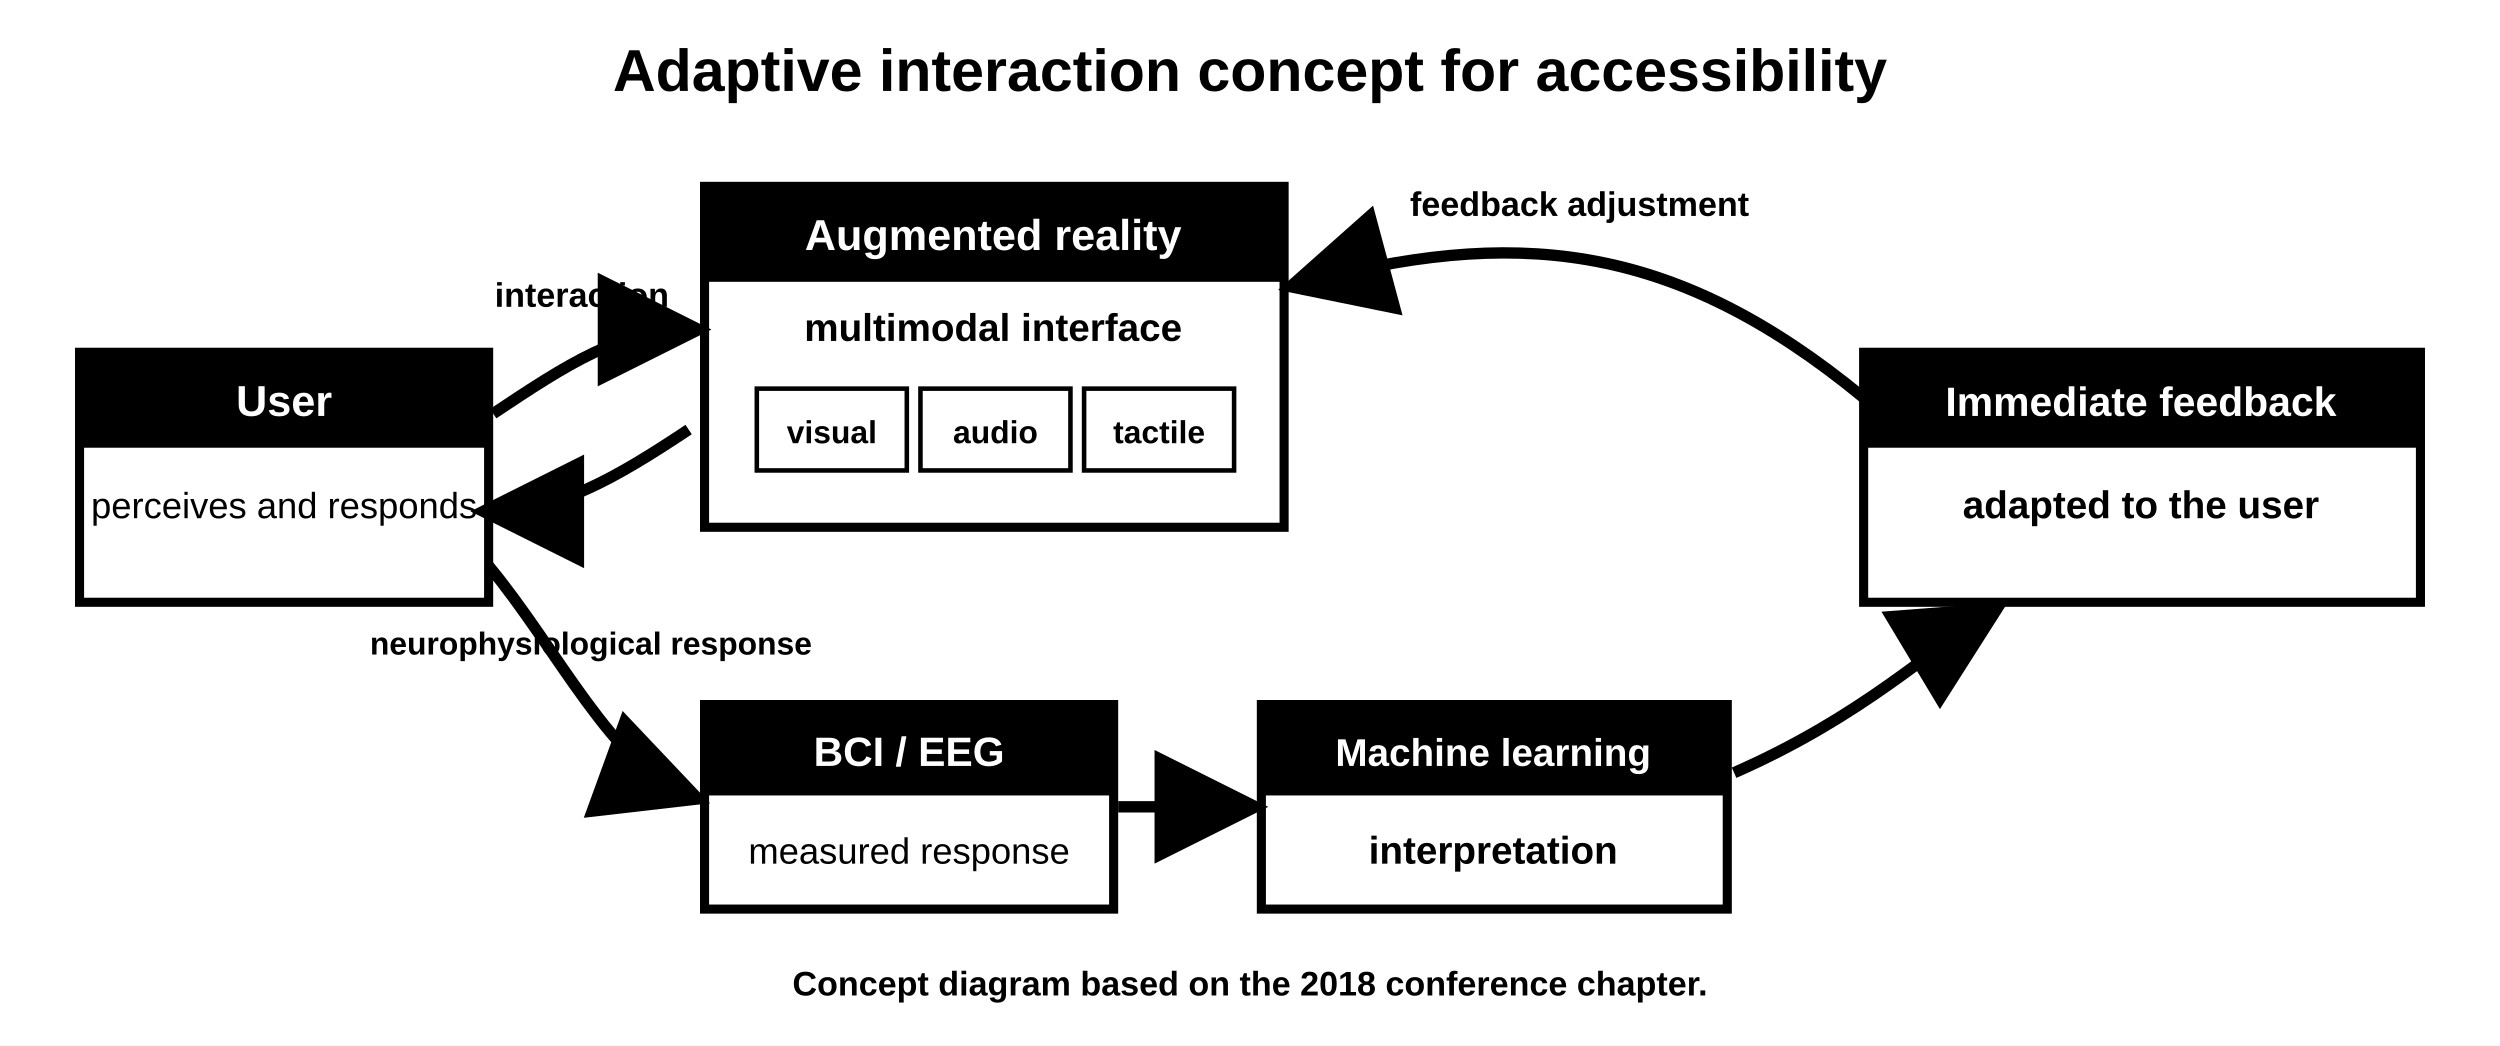
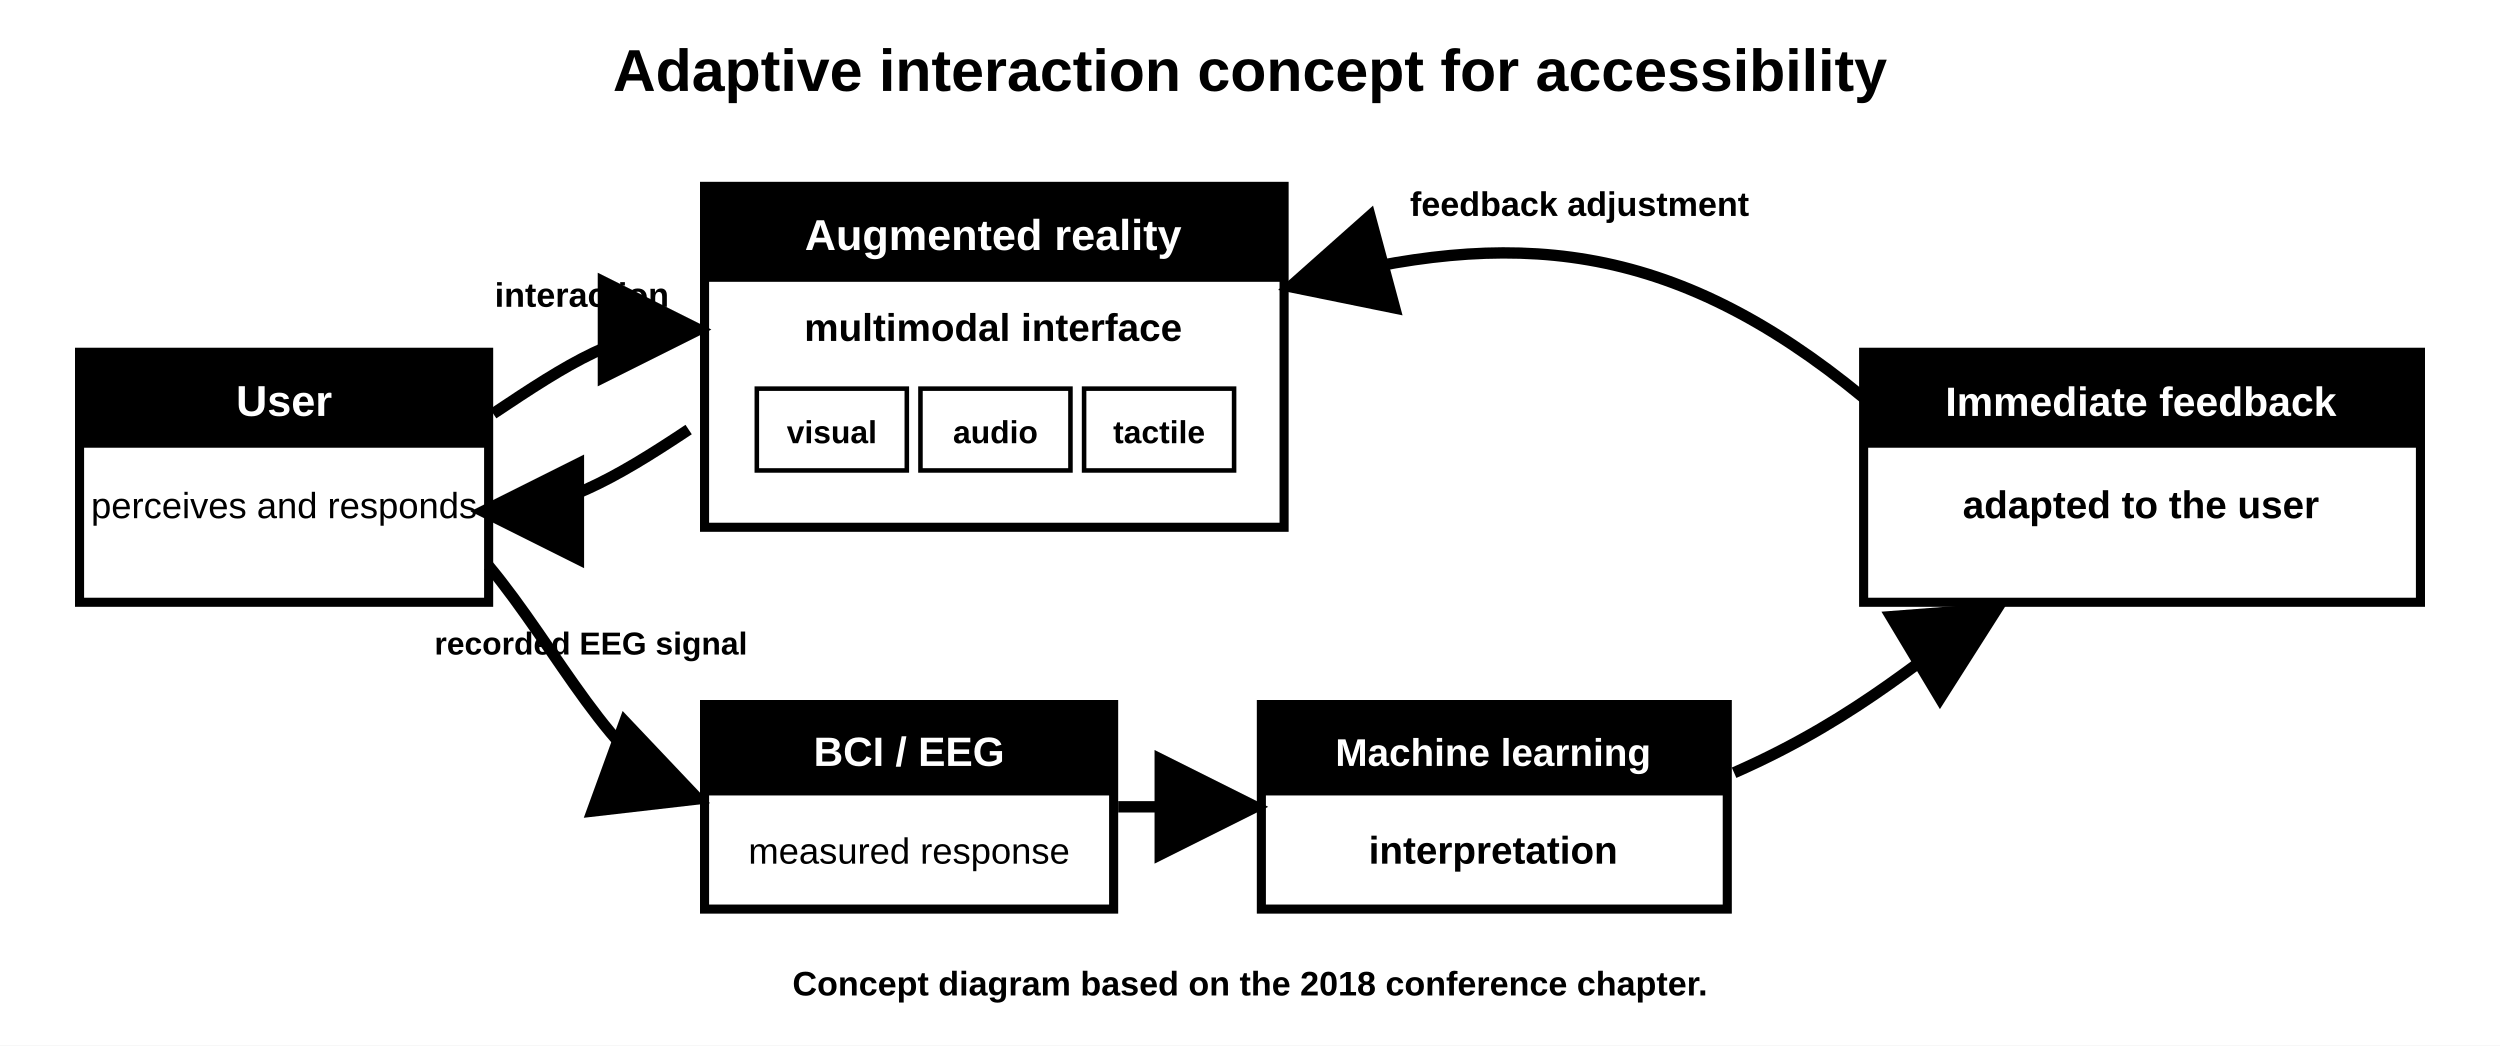
<svg xmlns="http://www.w3.org/2000/svg" viewBox="0 0 1100 460" role="img" aria-labelledby="title desc">
  <defs>
    <marker id="arrow" markerWidth="10" markerHeight="10" refX="8" refY="5" orient="auto">
      <path d="M0,0 L10,5 L0,10 z" fill="#000000" />
    </marker>
  </defs>
  <rect width="1100" height="460" fill="#ffffff" />
  <text x="550" y="40" text-anchor="middle" font-family="Arial,sans-serif" font-size="26" font-weight="700" fill="#000000">Adaptive interaction concept for accessibility</text>
  <g font-family="Arial,sans-serif" text-anchor="middle">
    <rect x="35" y="155" width="180" height="110" fill="#ffffff" stroke="#000000" stroke-width="4" />
    <rect x="35" y="155" width="180" height="42" fill="#000000" />
    <text x="125" y="183" font-size="19" font-weight="700" fill="#ffffff">User</text>
    <text x="125" y="228" font-size="16" fill="#000000">perceives and responds</text>
    <rect x="310" y="82" width="255" height="150" fill="#ffffff" stroke="#000000" stroke-width="4" />
    <rect x="310" y="82" width="255" height="42" fill="#000000" />
    <text x="437" y="110" font-size="19" font-weight="700" fill="#ffffff">Augmented reality</text>
    <text x="437" y="150" font-size="17" font-weight="700" fill="#000000">multimodal interface</text>
    <rect x="333" y="171" width="66" height="36" fill="#ffffff" stroke="#000000" stroke-width="2" />
    <text x="366" y="195" font-size="14" font-weight="700" fill="#000000">visual</text>
    <rect x="405" y="171" width="66" height="36" fill="#ffffff" stroke="#000000" stroke-width="2" />
    <text x="438" y="195" font-size="14" font-weight="700" fill="#000000">audio</text>
    <rect x="477" y="171" width="66" height="36" fill="#ffffff" stroke="#000000" stroke-width="2" />
    <text x="510" y="195" font-size="14" font-weight="700" fill="#000000">tactile</text>
    <rect x="310" y="310" width="180" height="90" fill="#ffffff" stroke="#000000" stroke-width="4" />
    <rect x="310" y="310" width="180" height="40" fill="#000000" />
    <text x="400" y="337" font-size="18" font-weight="700" fill="#ffffff">BCI / EEG</text>
    <text x="400" y="380" font-size="16" fill="#000000">measured response</text>
    <rect x="555" y="310" width="205" height="90" fill="#ffffff" stroke="#000000" stroke-width="4" />
    <rect x="555" y="310" width="205" height="40" fill="#000000" />
    <text x="657" y="337" font-size="17" font-weight="700" fill="#ffffff">Machine learning</text>
    <text x="657" y="380" font-size="17" font-weight="700" fill="#000000">interpretation</text>
    <rect x="820" y="155" width="245" height="110" fill="#ffffff" stroke="#000000" stroke-width="4" />
    <rect x="820" y="155" width="245" height="42" fill="#000000" />
    <text x="942" y="183" font-size="18" font-weight="700" fill="#ffffff">Immediate feedback</text>
    <text x="942" y="228" font-size="17" font-weight="700" fill="#000000">adapted to the user</text>
  </g>
  <path d="M217 182 C250 160 273 145 303 145" fill="none" stroke="#000000" stroke-width="5" marker-end="url(#arrow)" />
  <path d="M303 189 C270 211 245 225 217 225" fill="none" stroke="#000000" stroke-width="5" marker-end="url(#arrow)" />
  <path d="M215 249 C245 285 270 338 303 350" fill="none" stroke="#000000" stroke-width="5" marker-end="url(#arrow)" />
  <path d="M492 355 H548" fill="none" stroke="#000000" stroke-width="5" marker-end="url(#arrow)" />
  <path d="M763 340 C820 315 850 285 875 270" fill="none" stroke="#000000" stroke-width="5" marker-end="url(#arrow)" />
  <path d="M820 175 C735 105 665 100 572 125" fill="none" stroke="#000000" stroke-width="5" marker-end="url(#arrow)" />
  <text x="256" y="135" text-anchor="middle" font-family="Arial,sans-serif" font-size="15" font-weight="700" fill="#000000">interaction</text>
-   <text x="260" y="288" text-anchor="middle" font-family="Arial,sans-serif" font-size="14" font-weight="700" fill="#000000">neurophysiological response</text>
+   <text x="260" y="288" text-anchor="middle" font-family="Arial,sans-serif" font-size="14" font-weight="700" fill="#000000">recorded EEG signal</text>
  <text x="695" y="95" text-anchor="middle" font-family="Arial,sans-serif" font-size="15" font-weight="700" fill="#000000">feedback adjustment</text>
  <text x="550" y="438" text-anchor="middle" font-family="Arial,sans-serif" font-size="15" font-weight="700" fill="#000000">Concept diagram based on the 2018 conference chapter.</text>
</svg>
